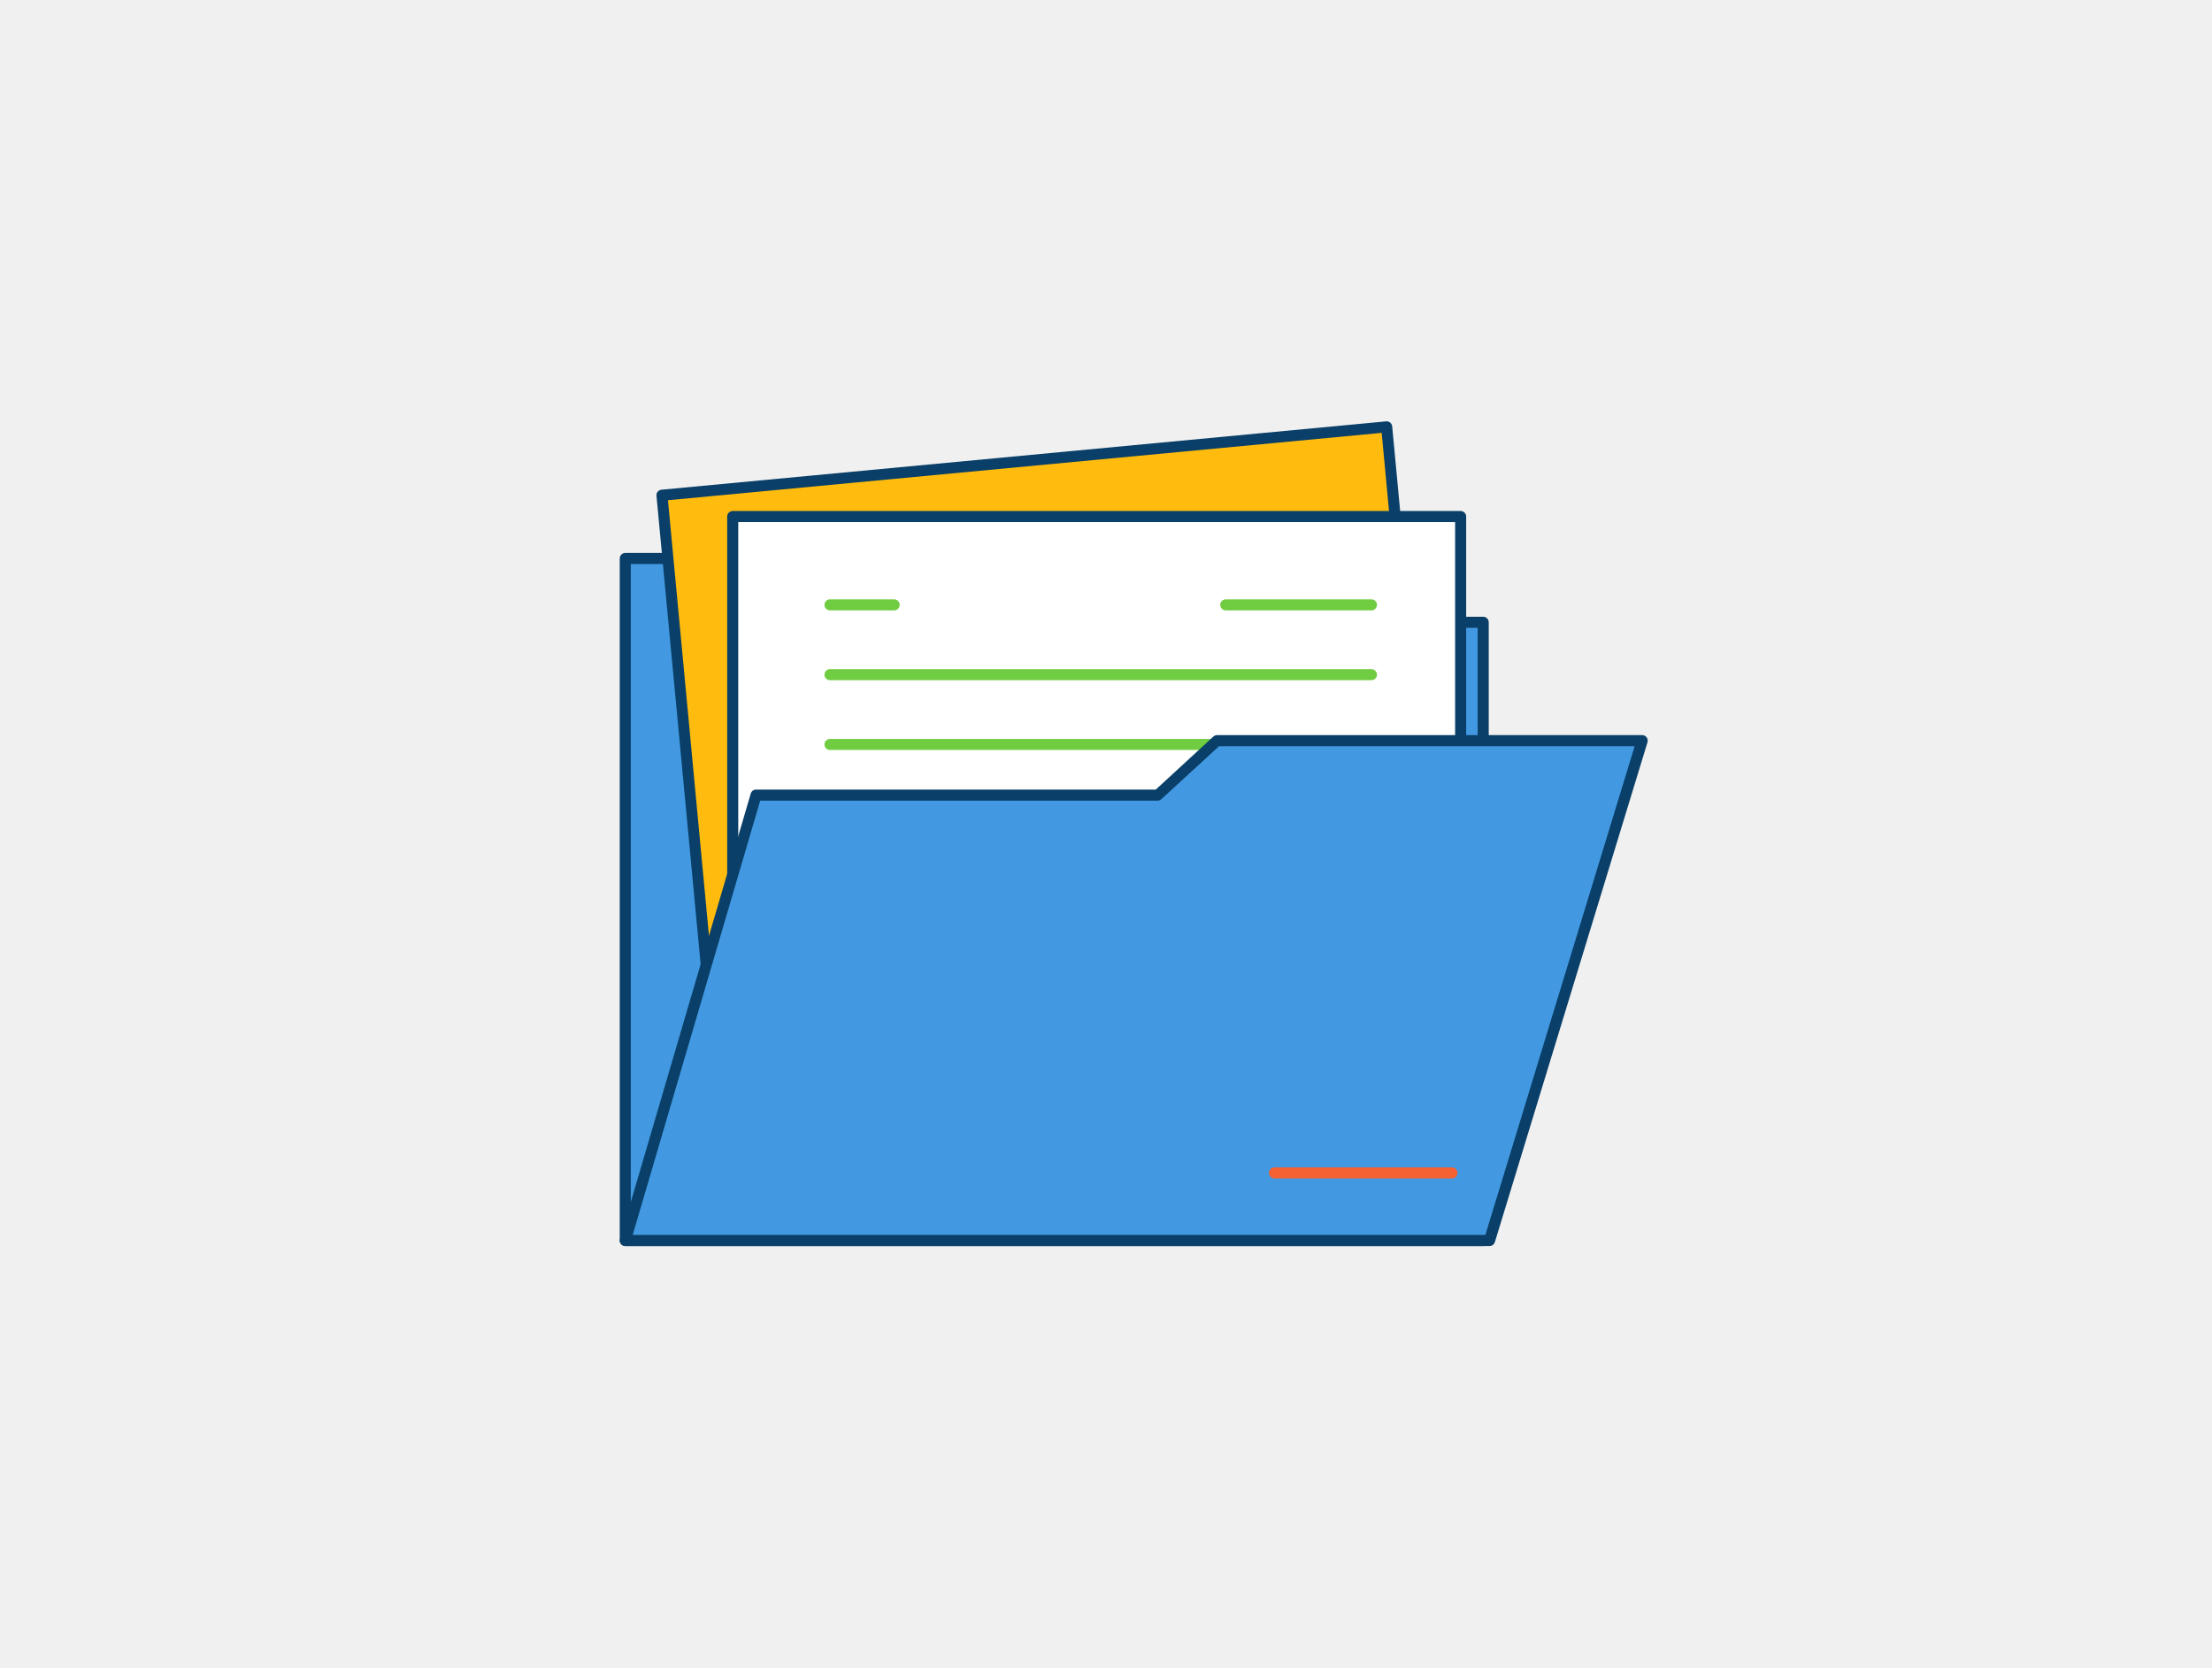
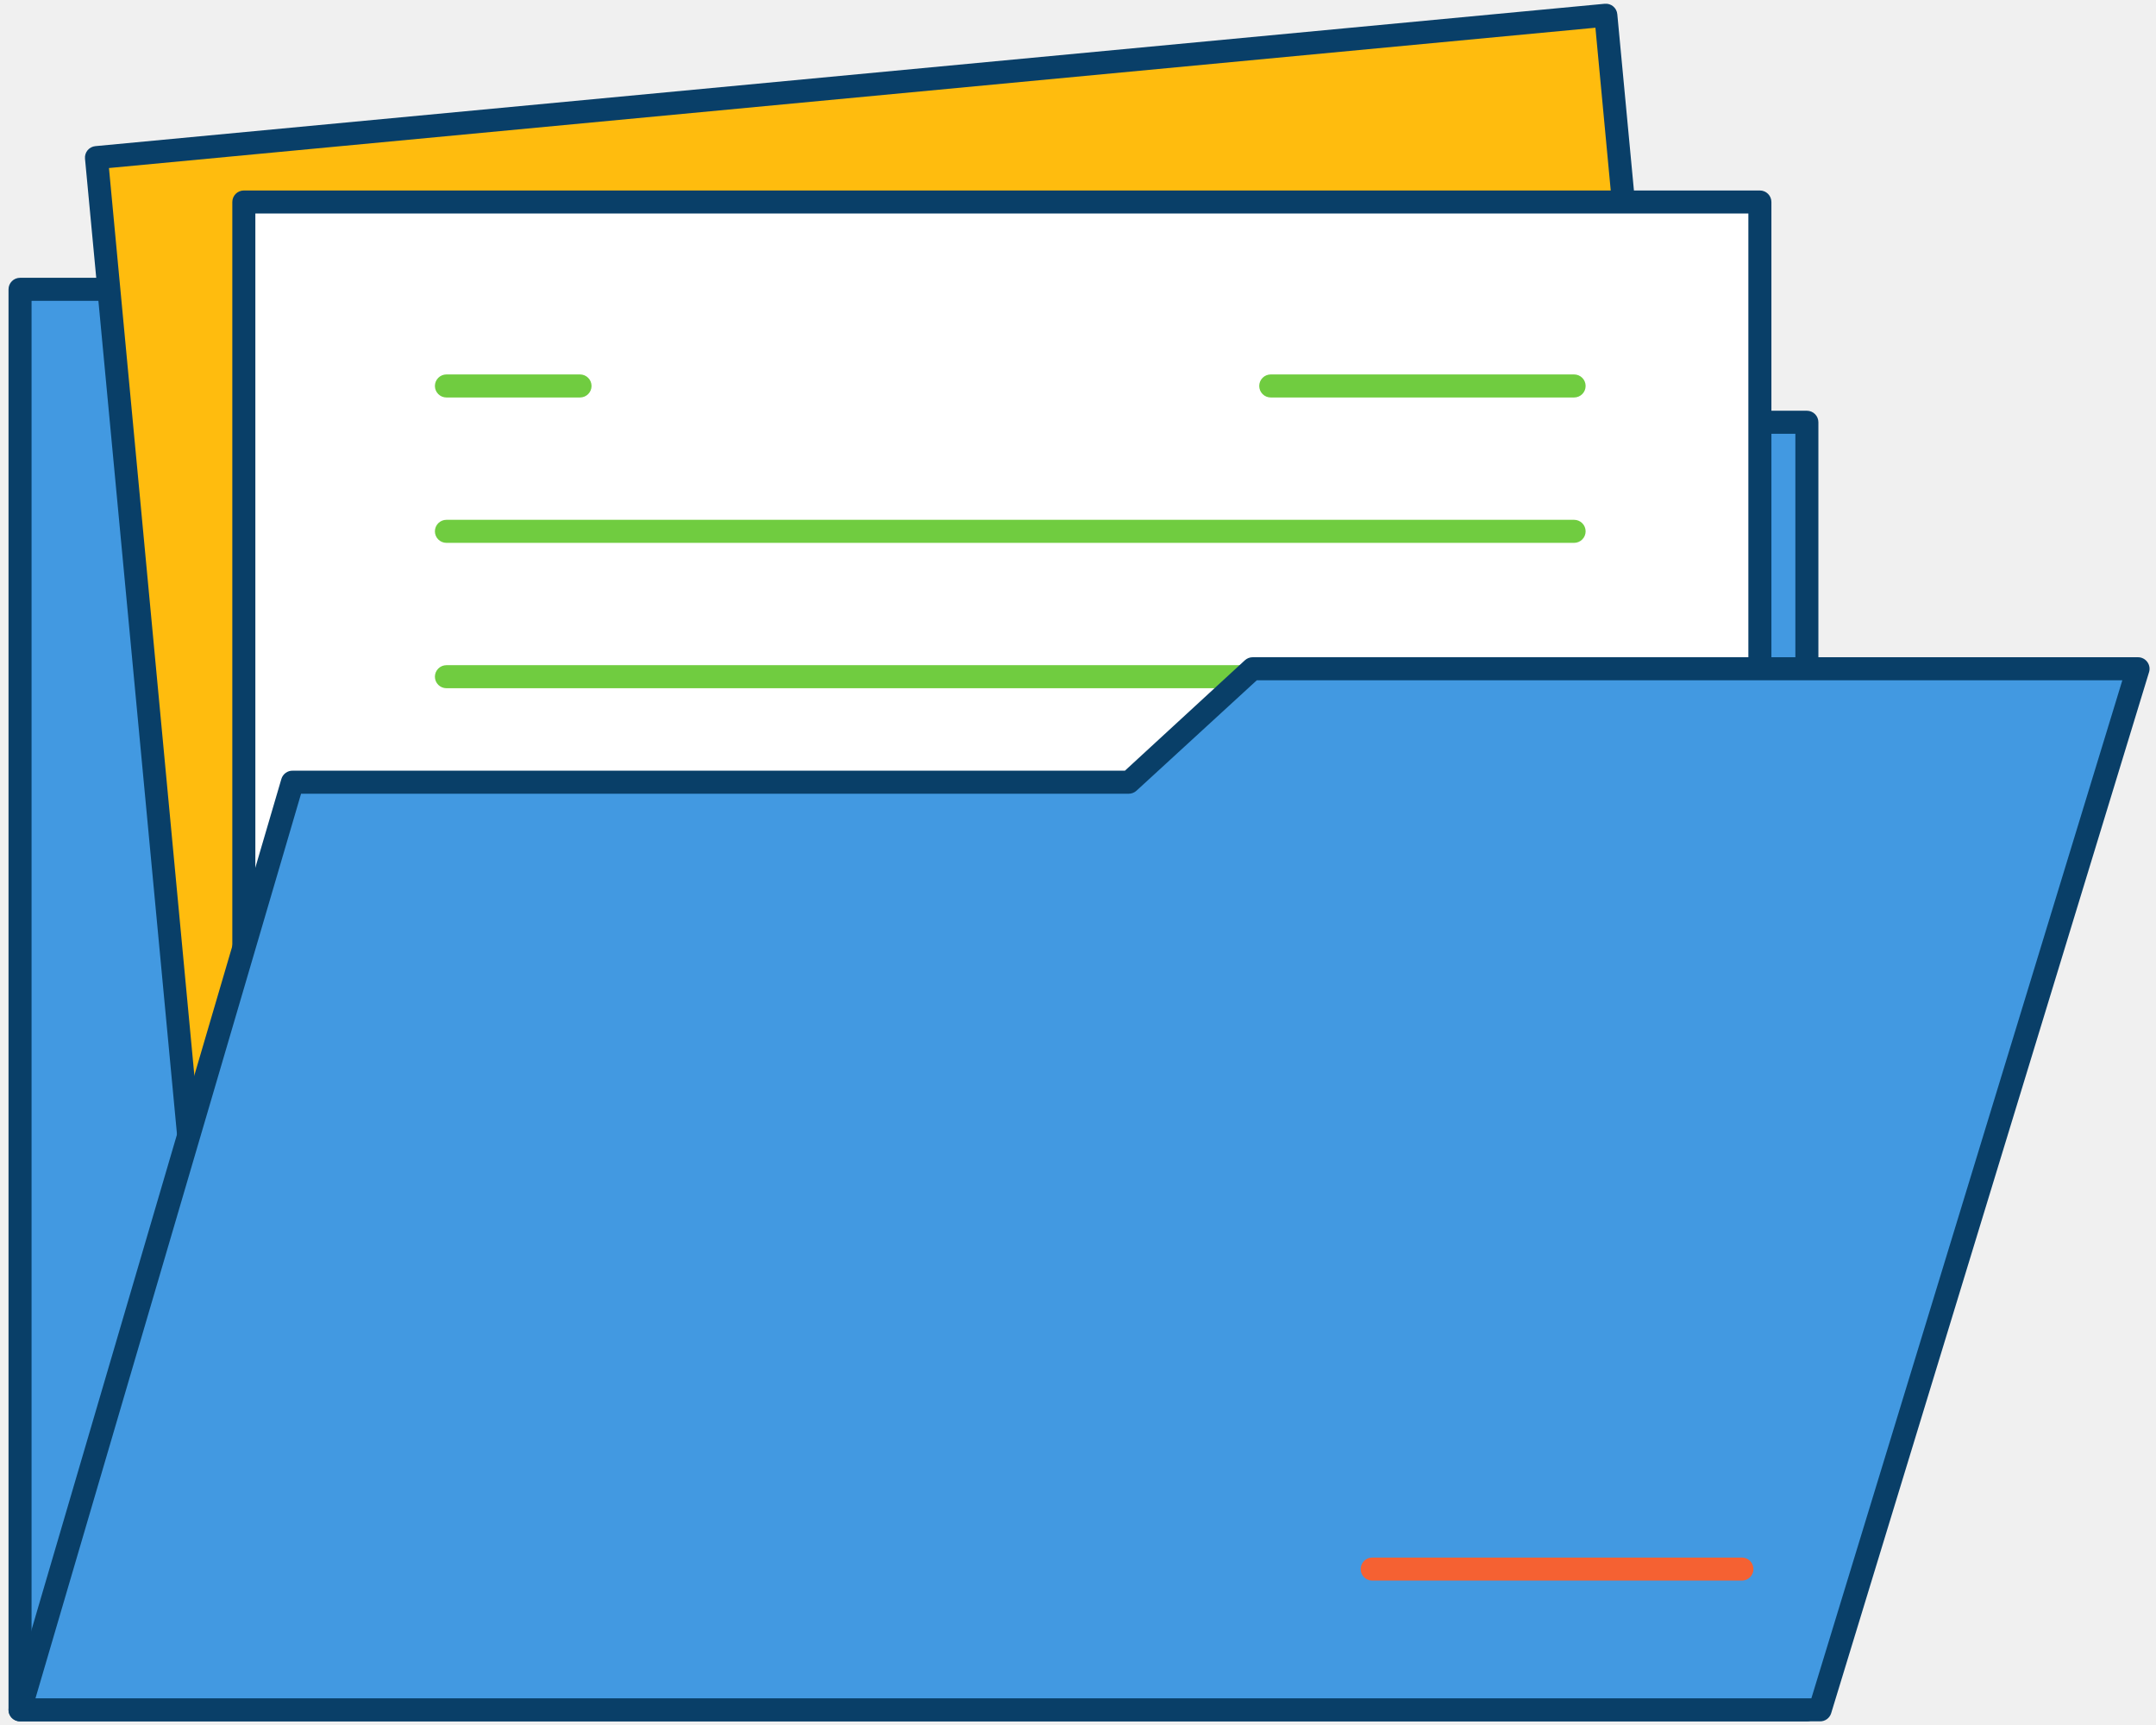
- <svg xmlns="http://www.w3.org/2000/svg" viewBox="0 0 400 300" width="406" height="306" class="illustration">
-   <g id="_16_files_and_folder_outline" data-name="#16_files_and_folder_outline">
-     <polygon points="113.07 223.56 113.07 100.24 170.23 100.24 183.18 111.78 268.21 111.78 268.21 223.56 113.07 223.56" fill="#4299e1" />
-     <path d="M268.21,224.56H113.07a1,1,0,0,1-1-1V100.24a1,1,0,0,1,1-1h57.16a1,1,0,0,1,.66.25l12.67,11.29h84.65a1,1,0,0,1,1,1V223.56A1,1,0,0,1,268.21,224.56Zm-154.14-2H267.21V112.78h-84a1,1,0,0,1-.67-.25l-12.66-11.29H114.07Z" fill="#093f68" />
-     <rect x="125.63" y="82.33" width="131.63" height="132.3" transform="translate(-13.1 18.64) rotate(-5.39)" fill="#ffbc0e" />
-     <path d="M132.13,221.52a1,1,0,0,1-1-.9L118.71,88.9a1,1,0,0,1,.9-1.09L250.66,75.45a1,1,0,0,1,1.09.9l12.42,131.72a1,1,0,0,1-.22.73,1,1,0,0,1-.68.36l-131,12.36ZM120.79,89.71,133,219.43l129.06-12.17L249.85,77.53Z" fill="#093f68" />
-     <rect x="132.5" y="92.66" width="131.63" height="119.05" fill="#fff" />
-     <path d="M264.13,212.72H132.5a1,1,0,0,1-1-1V92.66a1,1,0,0,1,1-1H264.13a1,1,0,0,1,1,1V211.72A1,1,0,0,1,264.13,212.72Zm-130.63-2H263.13V93.66H133.5Z" fill="#093f68" />
-     <path d="M248,109.63H221.66a1,1,0,1,1,0-2H248a1,1,0,1,1,0,2Z" fill="#70cc40" />
-     <path d="M248,122.25H150.09a1,1,0,0,1,0-2H248a1,1,0,1,1,0,2Z" fill="#70cc40" />
-     <path d="M248,134.87H150.09a1,1,0,0,1,0-2H248a1,1,0,1,1,0,2Z" fill="#70cc40" />
-     <path d="M248,147.5H150.09a1,1,0,0,1,0-2H248a1,1,0,1,1,0,2Z" fill="#70cc40" />
-     <polygon points="113.07 223.56 136.72 143.03 209.36 143.03 220.06 133.18 296.93 133.18 269.34 223.56 113.07 223.56" fill="#4299e1" />
-     <path d="M269.34,224.56H113.07a1,1,0,0,1-.8-.4,1,1,0,0,1-.16-.88l23.65-80.53a1,1,0,0,1,1-.72H209l10.42-9.59a1,1,0,0,1,.67-.26h76.87a1,1,0,0,1,.8.4,1,1,0,0,1,.16.89l-27.6,90.38A1,1,0,0,1,269.34,224.56Zm-154.93-2H268.6l27-88.38H220.45L210,143.77a1,1,0,0,1-.68.26H137.47Z" fill="#093f68" />
-     <path d="M262.57,212.34h-32.1a1,1,0,0,1,0-2h32.1a1,1,0,0,1,0,2Z" fill="#f56132" />
-     <path d="M161.69,109.63h-11.6a1,1,0,0,1,0-2h11.6a1,1,0,0,1,0,2Z" fill="#70cc40" />
-   </g>
+ <svg xmlns="http://www.w3.org/2000/svg" width="190" height="152" viewBox="0 0 190 152" fill="none">
+   <path d="M1.766 150.663V25.494H59.783L72.928 37.207H159.233V150.663H1.766Z" fill="#4299E1" />
+   <path d="M159.233 151.678H1.766C1.497 151.678 1.239 151.571 1.048 151.381C0.858 151.191 0.751 150.933 0.751 150.663V25.494C0.751 25.224 0.858 24.966 1.048 24.776C1.239 24.585 1.497 24.479 1.766 24.479H59.783C60.03 24.479 60.268 24.569 60.453 24.732L73.313 36.192H159.233C159.502 36.192 159.76 36.299 159.951 36.489C160.141 36.679 160.248 36.937 160.248 37.207V150.663C160.248 150.933 160.141 151.191 159.951 151.381C159.76 151.571 159.502 151.678 159.233 151.678ZM2.781 149.648H158.218V38.222H72.958C72.708 38.224 72.466 38.133 72.278 37.968L59.428 26.509H2.781V149.648Z" fill="#093F68" />
+   <path d="M141.517 1.337L8.504 13.887L21.118 147.578L154.131 135.028L141.517 1.337Z" fill="#FFBC0E" />
+   <path d="M21.112 148.593C20.859 148.594 20.616 148.501 20.428 148.332C20.24 148.163 20.122 147.93 20.097 147.679L7.491 13.983C7.465 13.716 7.547 13.449 7.718 13.241C7.89 13.034 8.136 12.903 8.404 12.877L141.42 0.332C141.688 0.306 141.955 0.388 142.162 0.559C142.37 0.731 142.501 0.977 142.526 1.245L155.133 134.941C155.159 135.208 155.079 135.474 154.909 135.682C154.824 135.785 154.719 135.871 154.601 135.934C154.482 135.996 154.352 136.035 154.219 136.047L21.254 148.593H21.112ZM9.602 14.806L21.995 146.471L152.991 134.119L140.598 2.443L9.602 14.806Z" fill="#093F68" />
+   <path d="M155.092 17.8H21.488V138.636H155.092V17.8Z" fill="white" />
+   <path d="M155.092 139.661H21.488C21.218 139.661 20.96 139.554 20.77 139.364C20.579 139.173 20.473 138.915 20.473 138.646V17.8C20.473 17.531 20.579 17.273 20.77 17.082C20.96 16.892 21.218 16.785 21.488 16.785H155.092C155.361 16.785 155.619 16.892 155.81 17.082C156 17.273 156.107 17.531 156.107 17.8V138.646C156.107 138.915 156 139.173 155.81 139.364C155.619 139.554 155.361 139.661 155.092 139.661ZM22.503 137.631H154.077V18.815H22.503V137.631Z" fill="#093F68" />
+   <path d="M138.72 35.024H111.985C111.716 35.024 111.457 34.917 111.267 34.727C111.077 34.537 110.97 34.279 110.97 34.009C110.97 33.74 111.077 33.482 111.267 33.292C111.457 33.101 111.716 32.994 111.985 32.994H138.72C138.989 32.994 139.247 33.101 139.438 33.292C139.628 33.482 139.735 33.74 139.735 34.009C139.735 34.279 139.628 34.537 139.438 34.727C139.247 34.917 138.989 35.024 138.72 35.024Z" fill="#70CC40" />
+   <path d="M138.72 47.834H39.341C39.072 47.834 38.814 47.727 38.624 47.536C38.433 47.346 38.326 47.088 38.326 46.819C38.326 46.55 38.433 46.291 38.624 46.101C38.814 45.911 39.072 45.804 39.341 45.804H138.72C138.989 45.804 139.247 45.911 139.438 46.101C139.628 46.291 139.735 46.55 139.735 46.819C139.735 47.088 139.628 47.346 139.438 47.536C139.247 47.727 138.989 47.834 138.72 47.834Z" fill="#70CC40" />
+   <path d="M138.72 60.643H39.341C39.072 60.643 38.814 60.536 38.624 60.346C38.433 60.155 38.326 59.897 38.326 59.628C38.326 59.359 38.433 59.101 38.624 58.91C38.814 58.72 39.072 58.613 39.341 58.613H138.72C138.989 58.613 139.247 58.72 139.438 58.91C139.628 59.101 139.735 59.359 139.735 59.628C139.735 59.897 139.628 60.155 139.438 60.346C139.247 60.536 138.989 60.643 138.72 60.643Z" fill="#70CC40" />
+   <path d="M138.72 73.463H39.341C39.072 73.463 38.814 73.356 38.624 73.165C38.433 72.975 38.326 72.717 38.326 72.448C38.326 72.178 38.433 71.92 38.624 71.73C38.814 71.539 39.072 71.433 39.341 71.433H138.72C138.989 71.433 139.247 71.539 139.438 71.73C139.628 71.92 139.735 72.178 139.735 72.448C139.735 72.717 139.628 72.975 139.438 73.165C139.247 73.356 138.989 73.463 138.72 73.463Z" fill="#70CC40" />
+   <path d="M1.766 150.663L25.771 68.925H99.5L110.361 58.928H188.384L160.38 150.663H1.766Z" fill="#4299E1" />
+   <path d="M160.38 151.678H1.766C1.608 151.678 1.453 151.642 1.312 151.571C1.171 151.501 1.049 151.398 0.954 151.272C0.859 151.146 0.796 151 0.767 150.845C0.739 150.69 0.748 150.53 0.792 150.379L24.796 68.641C24.86 68.424 24.994 68.233 25.178 68.101C25.362 67.968 25.585 67.901 25.811 67.91H99.135L109.711 58.176C109.897 58.007 110.14 57.913 110.391 57.913H188.414C188.572 57.913 188.727 57.949 188.868 58.02C189.009 58.09 189.132 58.193 189.226 58.319C189.323 58.446 189.387 58.594 189.416 58.751C189.444 58.908 189.435 59.069 189.389 59.222L161.375 150.958C161.311 151.17 161.178 151.355 160.999 151.486C160.819 151.616 160.602 151.683 160.38 151.678V151.678ZM3.126 149.648H159.629L187.034 59.943H110.757L100.15 69.677C99.961 69.848 99.715 69.942 99.46 69.94H26.532L3.126 149.648Z" fill="#093F68" />
+   <path d="M153.508 139.275H120.927C120.658 139.275 120.4 139.168 120.209 138.978C120.019 138.787 119.912 138.529 119.912 138.26C119.912 137.991 120.019 137.733 120.209 137.542C120.4 137.352 120.658 137.245 120.927 137.245H153.508C153.778 137.245 154.036 137.352 154.226 137.542C154.417 137.733 154.523 137.991 154.523 138.26C154.523 138.529 154.417 138.787 154.226 138.978C154.036 139.168 153.778 139.275 153.508 139.275Z" fill="#F56132" />
+   <path d="M51.115 35.024H39.341C39.072 35.024 38.814 34.917 38.624 34.727C38.433 34.537 38.326 34.279 38.326 34.009C38.326 33.74 38.433 33.482 38.624 33.292C38.814 33.101 39.072 32.994 39.341 32.994H51.115C51.385 32.994 51.643 33.101 51.833 33.292C52.023 33.482 52.13 33.74 52.13 34.009C52.13 34.279 52.023 34.537 51.833 34.727C51.643 34.917 51.385 35.024 51.115 35.024Z" fill="#70CC40" />
</svg>
